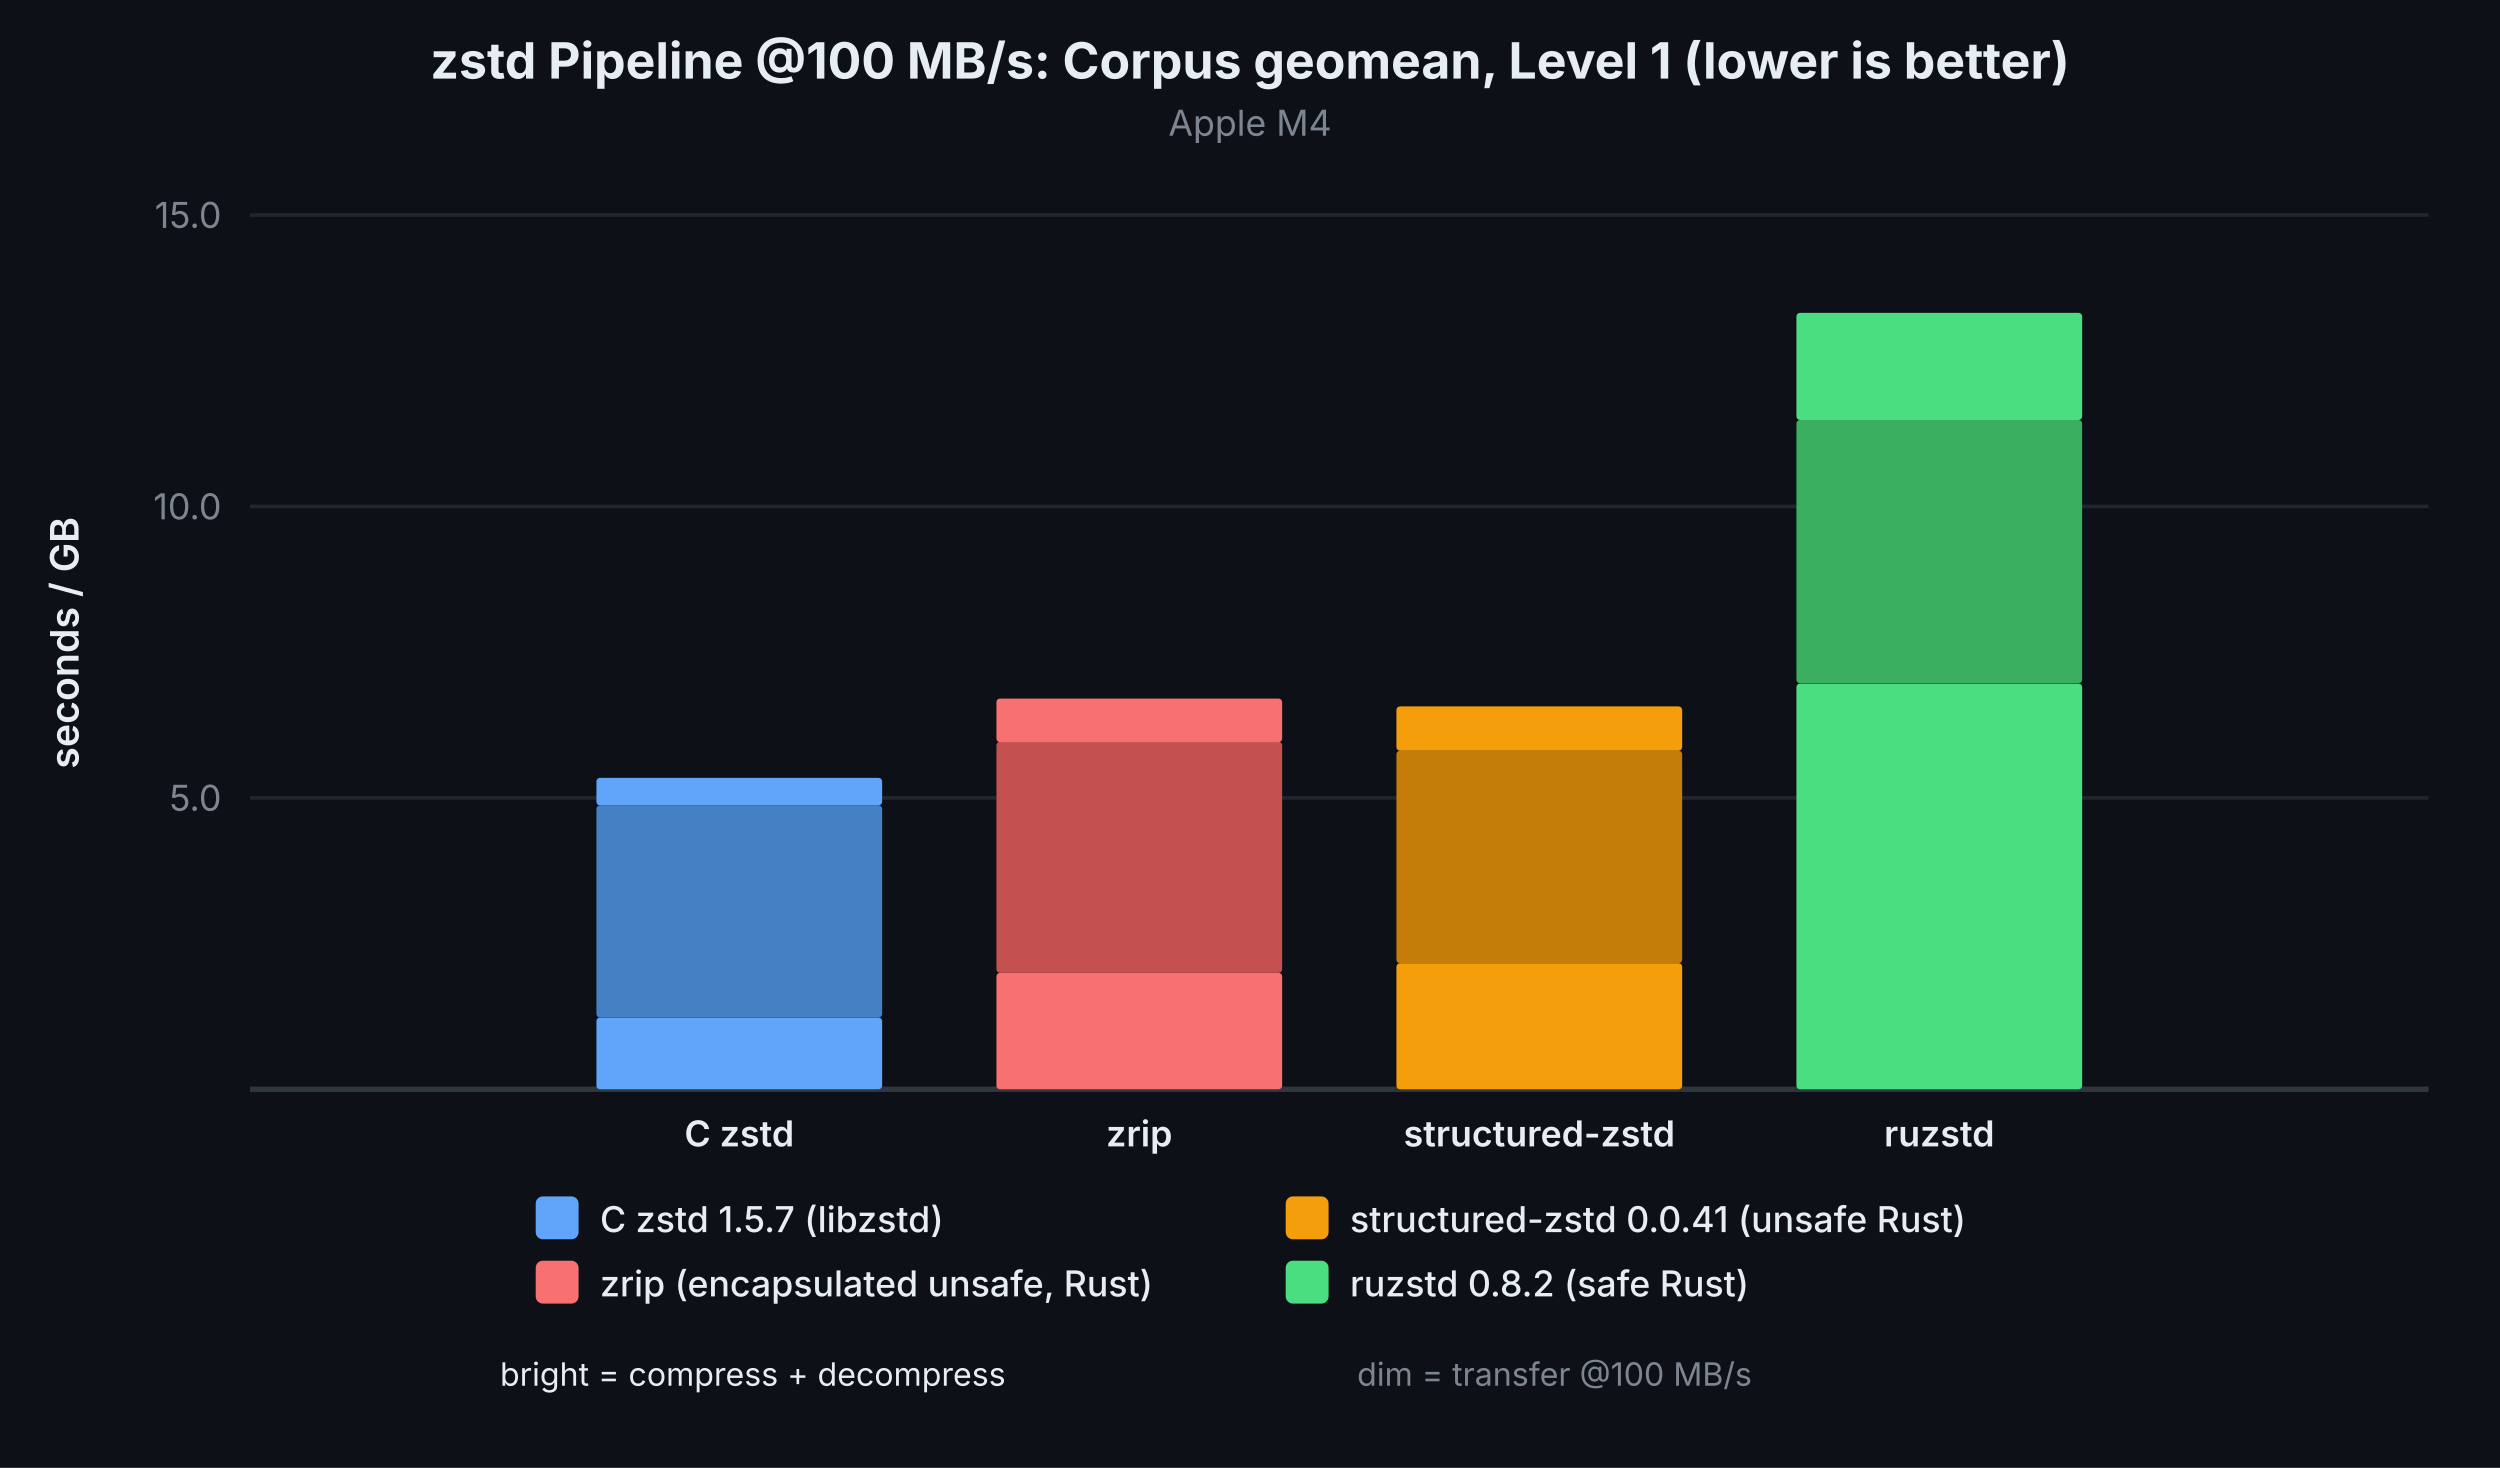
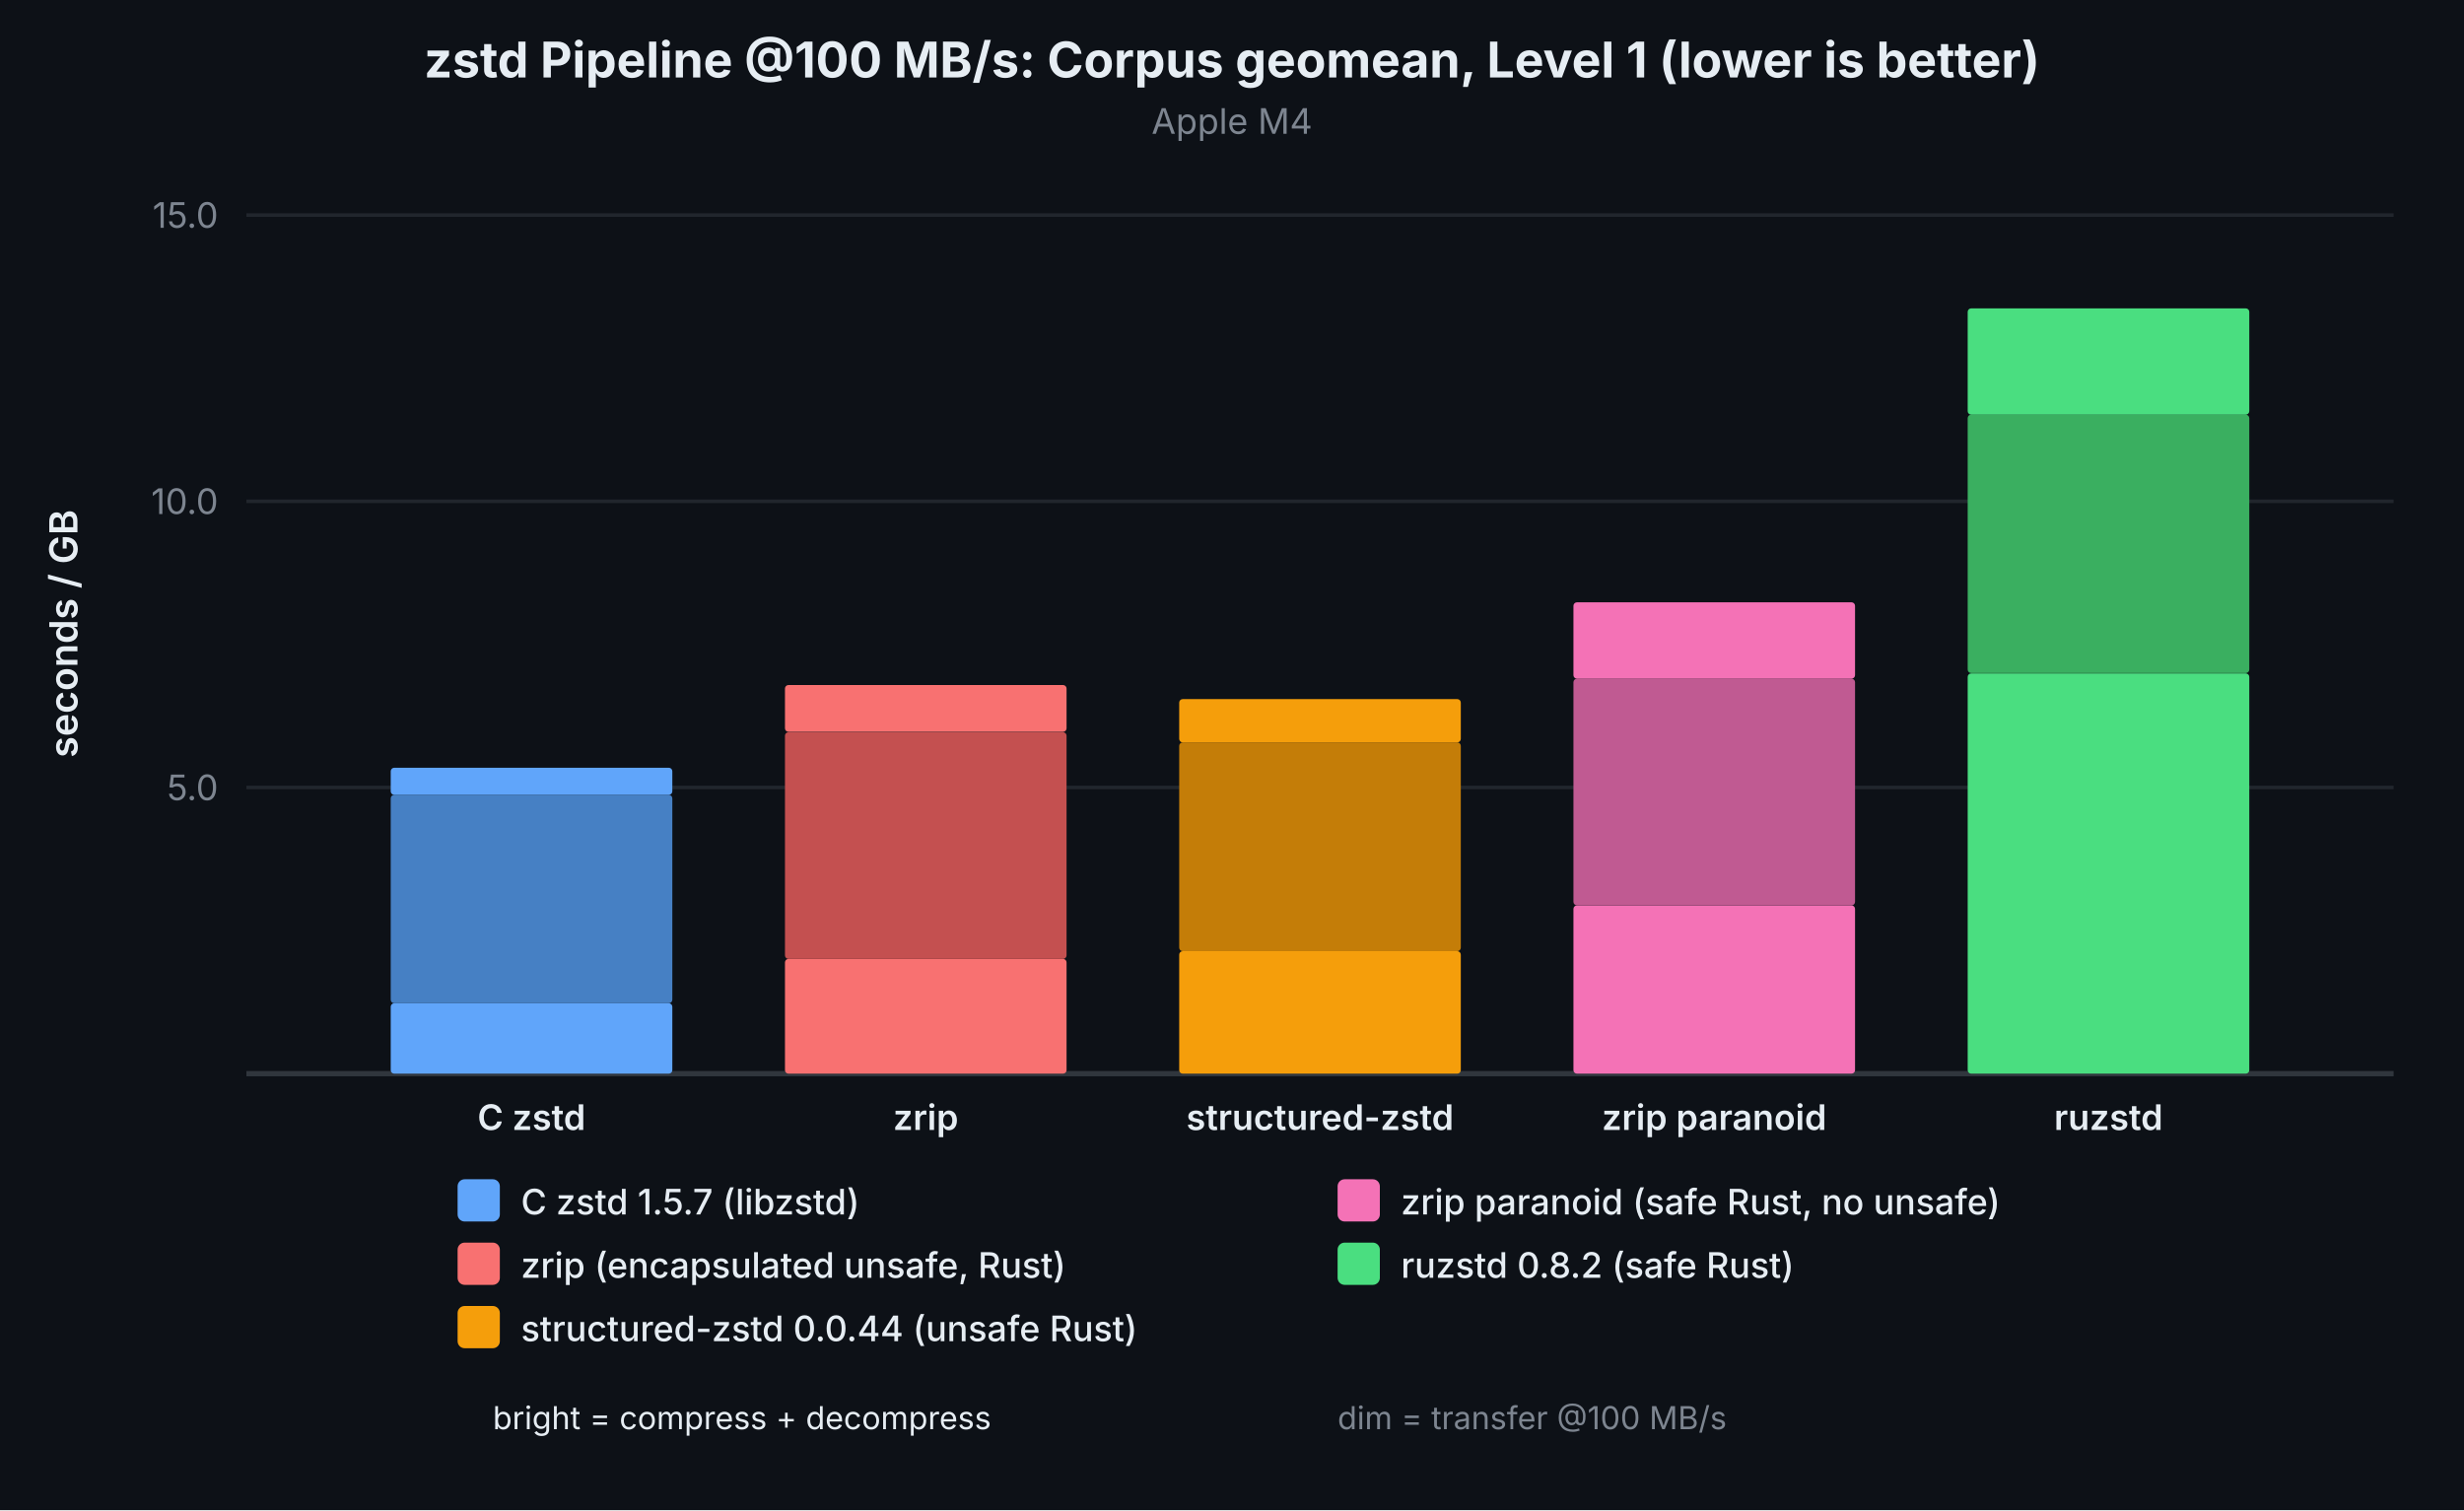
- <svg xmlns="http://www.w3.org/2000/svg" viewBox="0 0 700 411" font-family="system-ui, -apple-system, sans-serif">
-   <rect width="700" height="411" fill="#0d1117" />
+ <svg xmlns="http://www.w3.org/2000/svg" viewBox="0 0 700 429" font-family="system-ui, -apple-system, sans-serif">
+   <rect width="700" height="429" fill="#0d1117" />
  <text x="350.0" y="22" text-anchor="middle" fill="#e6edf3" font-size="14" font-weight="700">zstd Pipeline @100 MB/s: Corpus geomean, Level 1 (lower is better)</text>
  <text x="350.0" y="38" text-anchor="middle" fill="#7d8590" font-size="10">Apple M4</text>
  <text x="22" y="180.0" text-anchor="middle" fill="#e6edf3" font-size="11" font-weight="600" transform="rotate(-90,22,180.0)">seconds / GB</text>
-   <line x1="70" y1="223.4" x2="680" y2="223.4" stroke="#21262d" stroke-width="1" />
-   <text x="62" y="223.4" text-anchor="end" dominant-baseline="middle" fill="#7d8590" font-size="10">5.0</text>
-   <line x1="70" y1="141.8" x2="680" y2="141.8" stroke="#21262d" stroke-width="1" />
-   <text x="62" y="141.8" text-anchor="end" dominant-baseline="middle" fill="#7d8590" font-size="10">10.0</text>
-   <line x1="70" y1="60.2" x2="680" y2="60.2" stroke="#21262d" stroke-width="1" />
-   <text x="62" y="60.2" text-anchor="end" dominant-baseline="middle" fill="#7d8590" font-size="10">15.0</text>
+   <line x1="70" y1="223.7" x2="680" y2="223.7" stroke="#21262d" stroke-width="1" />
+   <text x="62" y="223.7" text-anchor="end" dominant-baseline="middle" fill="#7d8590" font-size="10">5.0</text>
+   <line x1="70" y1="142.4" x2="680" y2="142.4" stroke="#21262d" stroke-width="1" />
+   <text x="62" y="142.4" text-anchor="end" dominant-baseline="middle" fill="#7d8590" font-size="10">10.0</text>
+   <line x1="70" y1="61.1" x2="680" y2="61.1" stroke="#21262d" stroke-width="1" />
+   <text x="62" y="61.1" text-anchor="end" dominant-baseline="middle" fill="#7d8590" font-size="10">15.0</text>
  <line x1="70" y1="305" x2="680" y2="305" stroke="#30363d" stroke-width="1.5" />
-   <rect x="167.0" y="284.9" width="80.0" height="20.1" fill="#60a5fa" rx="1" />
-   <rect x="167.0" y="225.5" width="80.0" height="59.4" fill="#4680c4" rx="1" />
-   <rect x="167.0" y="217.8" width="80.0" height="7.7" fill="#60a5fa" rx="1" />
-   <text x="207.0" y="321" text-anchor="middle" fill="#e6edf3" font-size="10" font-weight="600">C zstd</text>
-   <rect x="279.0" y="272.4" width="80.0" height="32.6" fill="#f87171" rx="1" />
-   <rect x="279.0" y="207.7" width="80.0" height="64.7" fill="#c45050" rx="1" />
-   <rect x="279.0" y="195.6" width="80.0" height="12.2" fill="#f87171" rx="1" />
-   <text x="319.0" y="321" text-anchor="middle" fill="#e6edf3" font-size="10" font-weight="600">zrip</text>
-   <rect x="391.0" y="269.7" width="80.0" height="35.3" fill="#f59e0b" rx="1" />
-   <rect x="391.0" y="210.2" width="80.0" height="59.5" fill="#c47d08" rx="1" />
-   <rect x="391.0" y="197.8" width="80.0" height="12.4" fill="#f59e0b" rx="1" />
-   <text x="431.0" y="321" text-anchor="middle" fill="#e6edf3" font-size="10" font-weight="600">structured-zstd</text>
-   <rect x="503.0" y="191.4" width="80.0" height="113.6" fill="#4ade80" rx="1" />
-   <rect x="503.0" y="117.6" width="80.0" height="73.7" fill="#3aaf60" rx="1" />
-   <rect x="503.0" y="87.6" width="80.0" height="30.0" fill="#4ade80" rx="1" />
-   <text x="543.0" y="321" text-anchor="middle" fill="#e6edf3" font-size="10" font-weight="600">ruzstd</text>
-   <rect x="150" y="335" width="12" height="12" fill="#60a5fa" rx="2" />
-   <text x="168" y="345" fill="#e6edf3" font-size="10" font-weight="500">C zstd 1.5.7 (libzstd)</text>
-   <rect x="150" y="353" width="12" height="12" fill="#f87171" rx="2" />
-   <text x="168" y="363" fill="#e6edf3" font-size="10" font-weight="500">zrip (encapsulated unsafe, Rust)</text>
-   <rect x="360" y="335" width="12" height="12" fill="#f59e0b" rx="2" />
-   <text x="378" y="345" fill="#e6edf3" font-size="10" font-weight="500">structured-zstd 0.0.41 (unsafe Rust)</text>
-   <rect x="360" y="353" width="12" height="12" fill="#4ade80" rx="2" />
-   <text x="378" y="363" fill="#e6edf3" font-size="10" font-weight="500">ruzstd 0.8.2 (safe Rust)</text>
-   <text x="140" y="388" fill="#e6edf3" font-size="9">bright = compress + decompress</text>
-   <text x="380" y="388" fill="#7d8590" font-size="9">dim = transfer @100 MB/s</text>
+   <rect x="111.0" y="285.0" width="80.0" height="20.0" fill="#60a5fa" rx="1" />
+   <rect x="111.0" y="225.8" width="80.0" height="59.2" fill="#4680c4" rx="1" />
+   <rect x="111.0" y="218.1" width="80.0" height="7.7" fill="#60a5fa" rx="1" />
+   <text x="151.0" y="321" text-anchor="middle" fill="#e6edf3" font-size="10" font-weight="600">C zstd</text>
+   <rect x="223.0" y="272.4" width="80.0" height="32.6" fill="#f87171" rx="1" />
+   <rect x="223.0" y="208.0" width="80.0" height="64.4" fill="#c45050" rx="1" />
+   <rect x="223.0" y="194.6" width="80.0" height="13.3" fill="#f87171" rx="1" />
+   <text x="263.0" y="321" text-anchor="middle" fill="#e6edf3" font-size="10" font-weight="600">zrip</text>
+   <rect x="335.0" y="270.2" width="80.0" height="34.8" fill="#f59e0b" rx="1" />
+   <rect x="335.0" y="210.9" width="80.0" height="59.3" fill="#c47d08" rx="1" />
+   <rect x="335.0" y="198.6" width="80.0" height="12.3" fill="#f59e0b" rx="1" />
+   <text x="375.0" y="321" text-anchor="middle" fill="#e6edf3" font-size="10" font-weight="600">structured-zstd</text>
+   <rect x="447.0" y="257.2" width="80.0" height="47.8" fill="#f472b6" rx="1" />
+   <rect x="447.0" y="192.8" width="80.0" height="64.4" fill="#c05a92" rx="1" />
+   <rect x="447.0" y="171.1" width="80.0" height="21.7" fill="#f472b6" rx="1" />
+   <text x="487.0" y="321" text-anchor="middle" fill="#e6edf3" font-size="10" font-weight="600">zrip paranoid</text>
+   <rect x="559.0" y="191.3" width="80.0" height="113.7" fill="#4ade80" rx="1" />
+   <rect x="559.0" y="117.8" width="80.0" height="73.4" fill="#3aaf60" rx="1" />
+   <rect x="559.0" y="87.6" width="80.0" height="30.2" fill="#4ade80" rx="1" />
+   <text x="599.0" y="321" text-anchor="middle" fill="#e6edf3" font-size="10" font-weight="600">ruzstd</text>
+   <rect x="130" y="335" width="12" height="12" fill="#60a5fa" rx="2" />
+   <text x="148" y="345" fill="#e6edf3" font-size="10" font-weight="500">C zstd 1.5.7 (libzstd)</text>
+   <rect x="130" y="353" width="12" height="12" fill="#f87171" rx="2" />
+   <text x="148" y="363" fill="#e6edf3" font-size="10" font-weight="500">zrip (encapsulated unsafe, Rust)</text>
+   <rect x="130" y="371" width="12" height="12" fill="#f59e0b" rx="2" />
+   <text x="148" y="381" fill="#e6edf3" font-size="10" font-weight="500">structured-zstd 0.0.44 (unsafe Rust)</text>
+   <rect x="380" y="335" width="12" height="12" fill="#f472b6" rx="2" />
+   <text x="398" y="345" fill="#e6edf3" font-size="10" font-weight="500">zrip paranoid (safe Rust, no unsafe)</text>
+   <rect x="380" y="353" width="12" height="12" fill="#4ade80" rx="2" />
+   <text x="398" y="363" fill="#e6edf3" font-size="10" font-weight="500">ruzstd 0.8.2 (safe Rust)</text>
+   <text x="140" y="406" fill="#e6edf3" font-size="9">bright = compress + decompress</text>
+   <text x="380" y="406" fill="#7d8590" font-size="9">dim = transfer @100 MB/s</text>
</svg>
